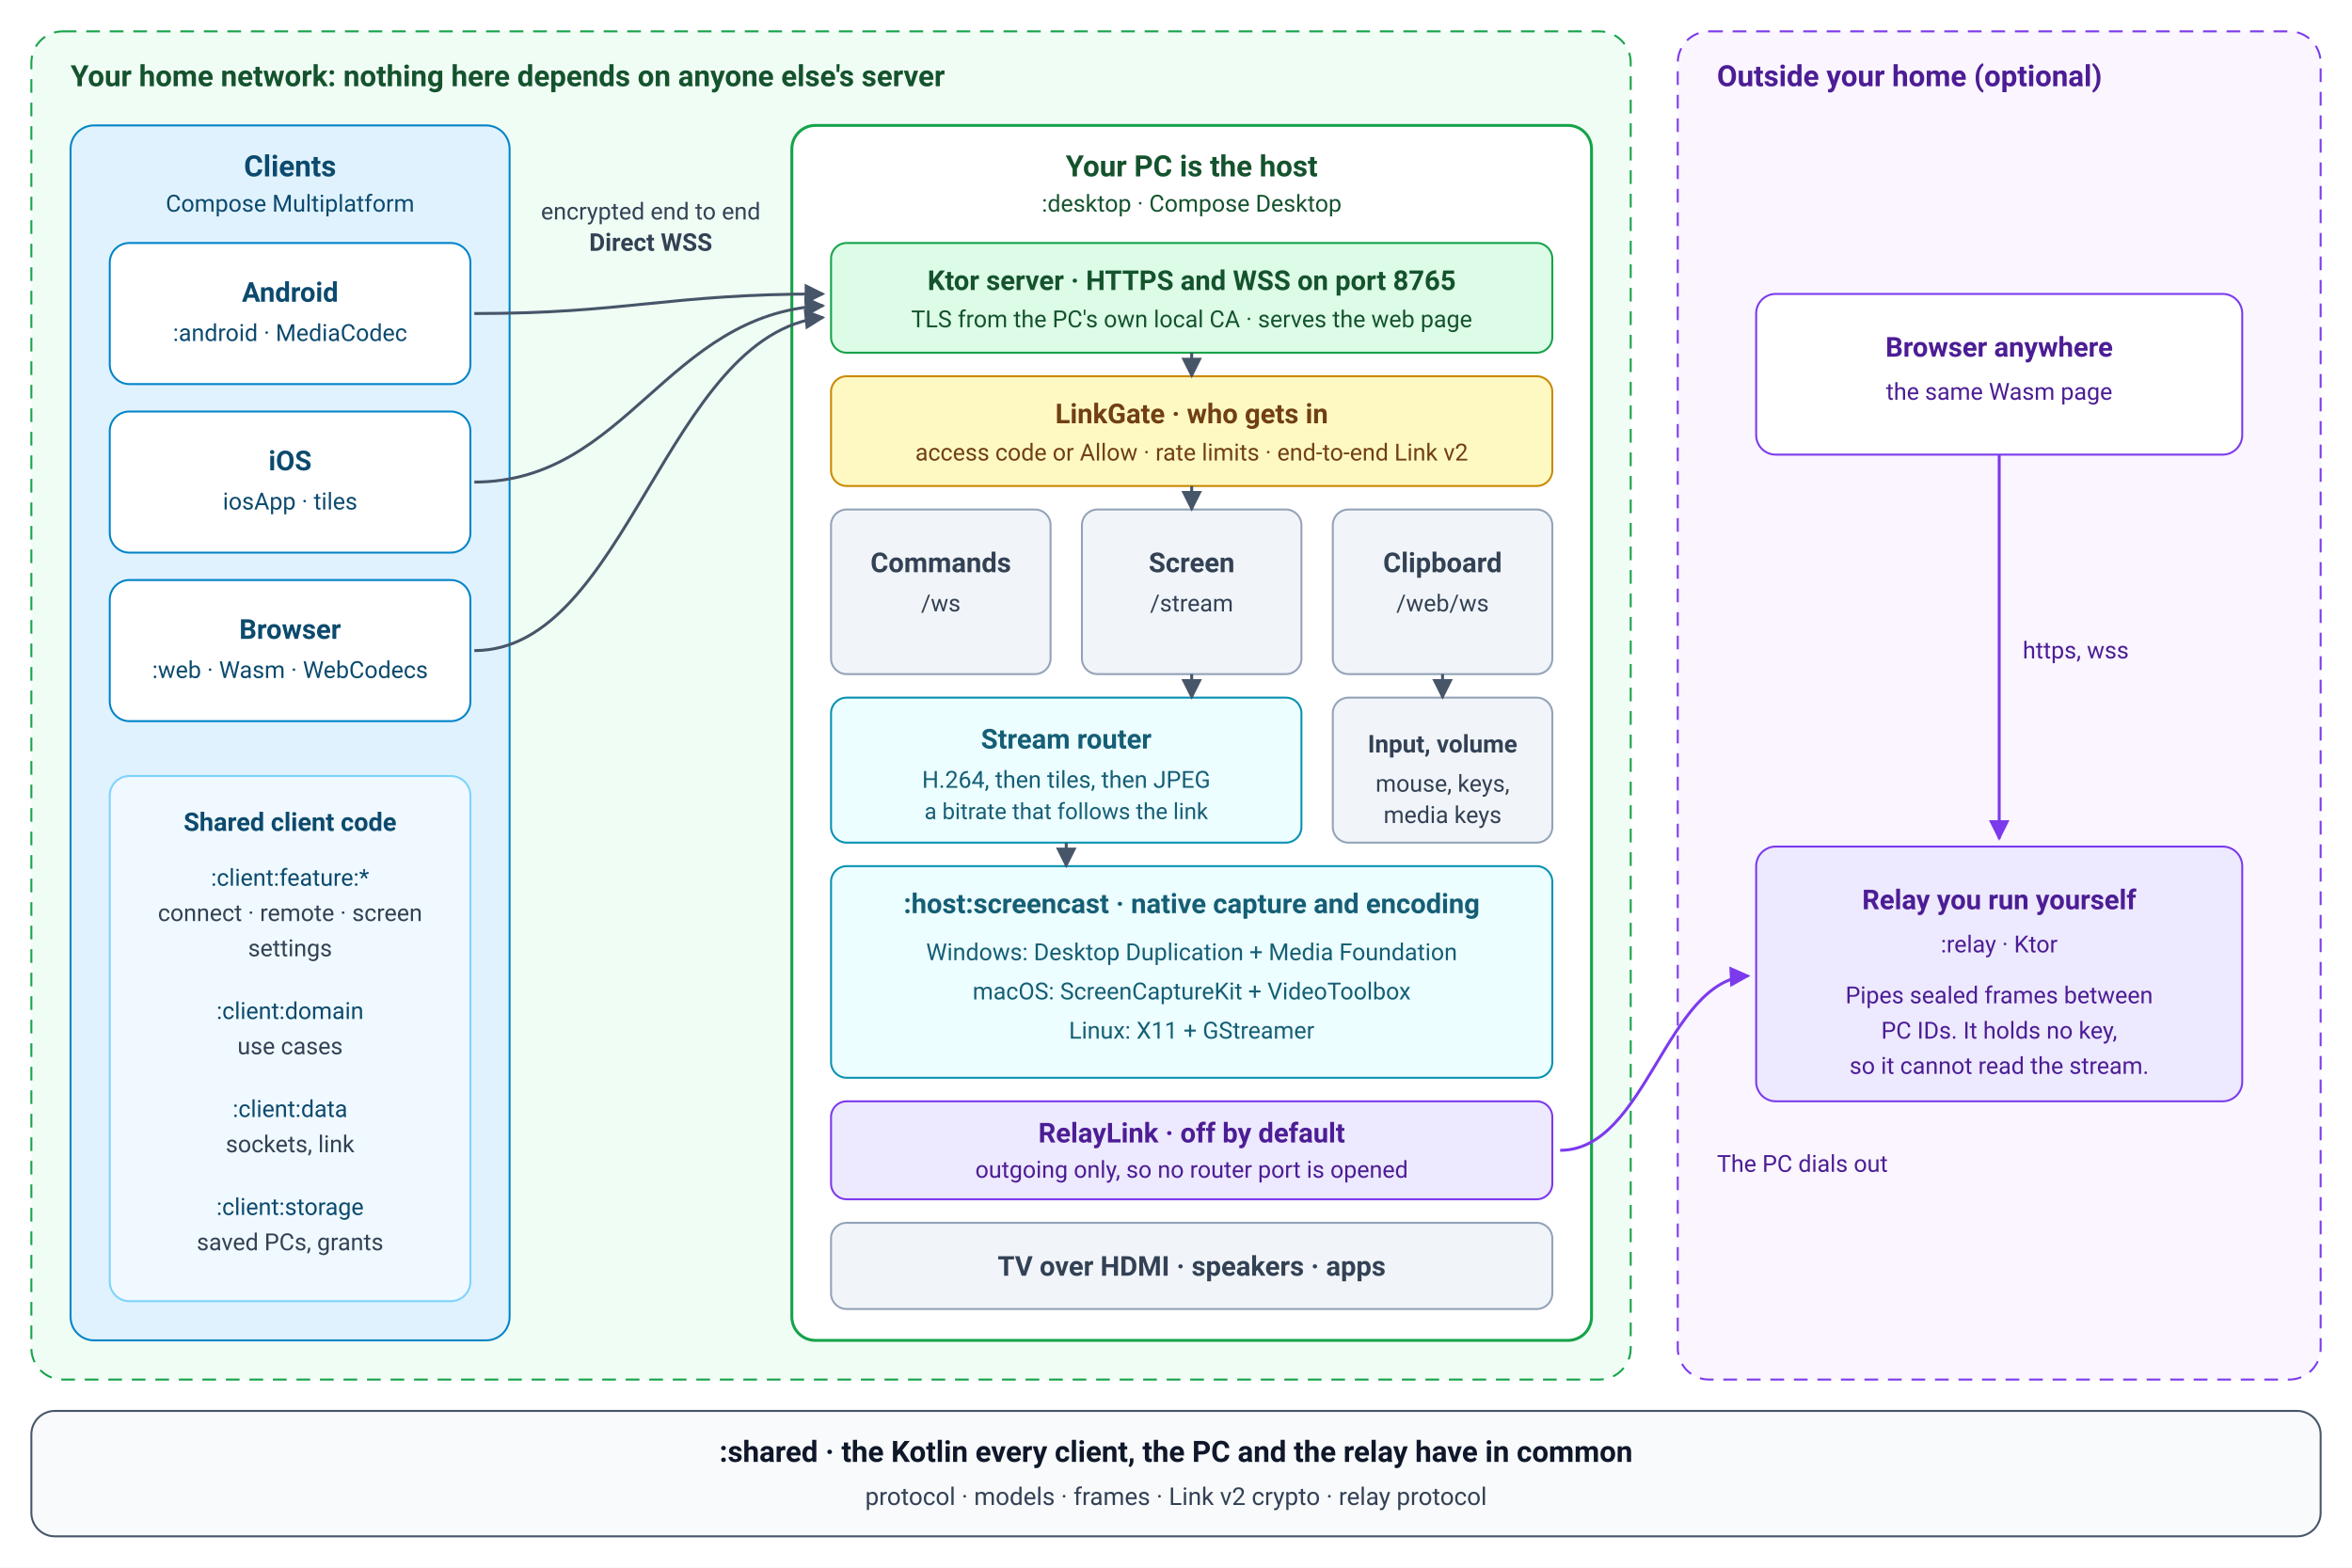
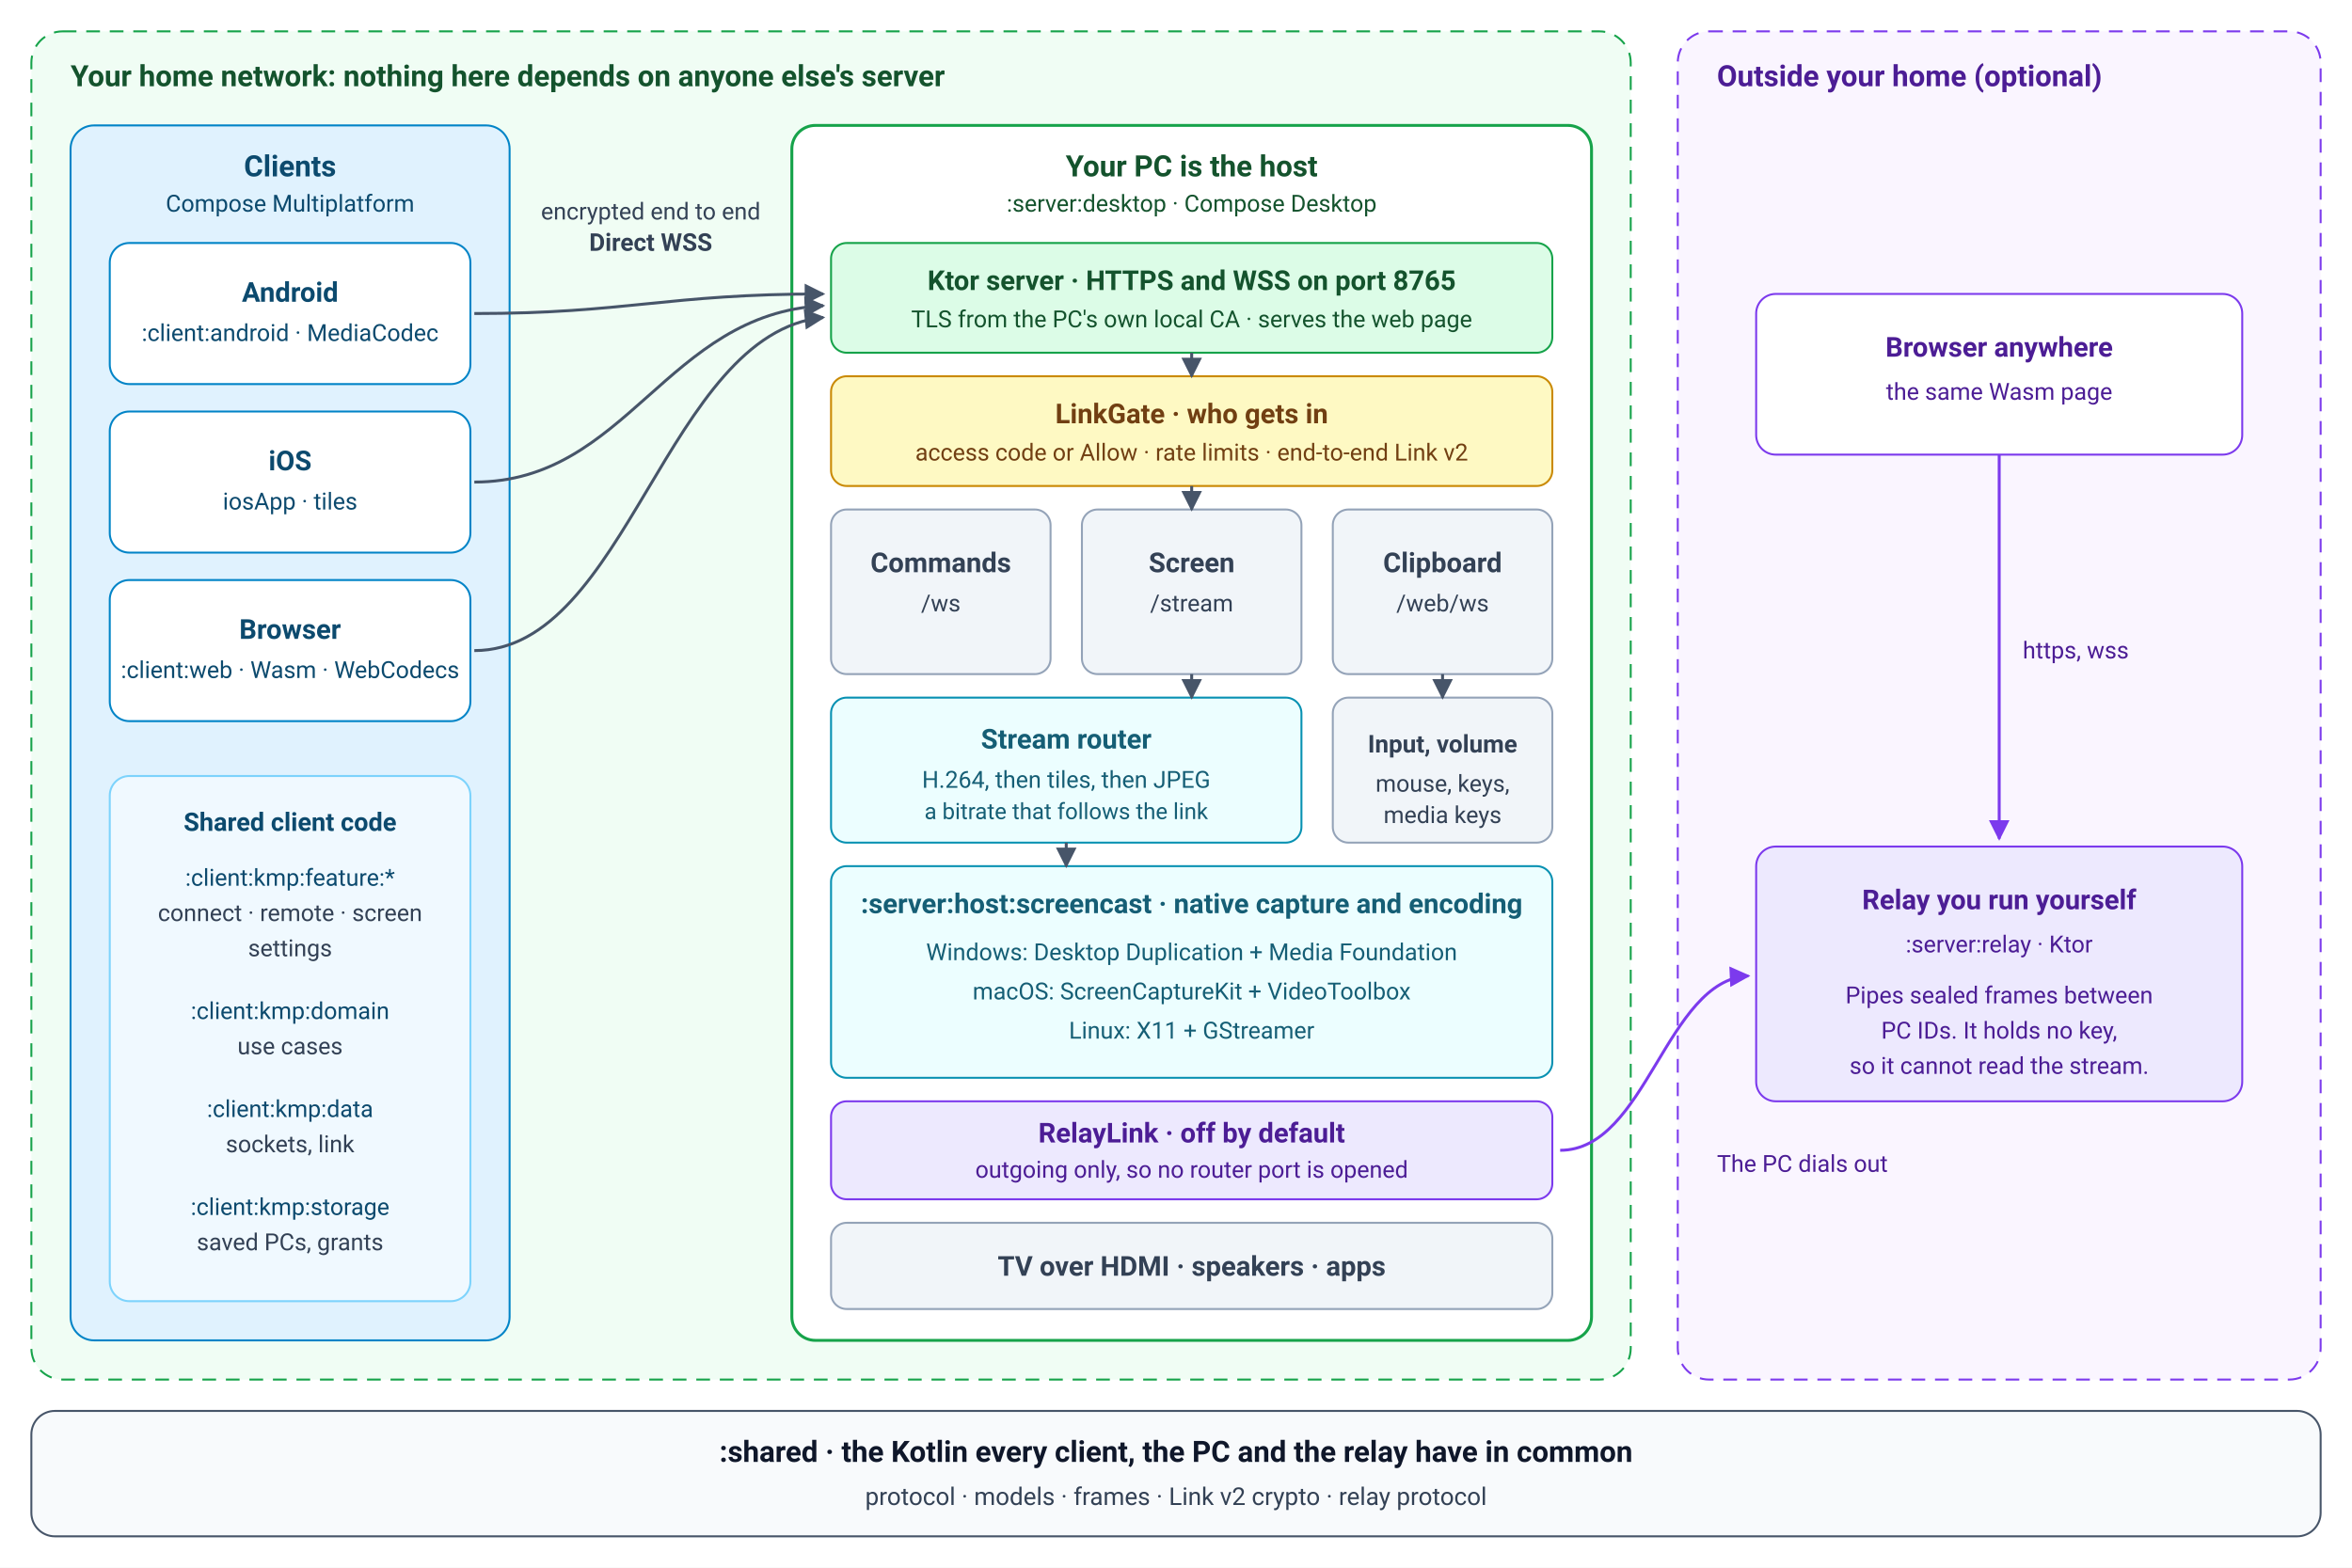
<svg xmlns="http://www.w3.org/2000/svg" viewBox="0 0 1200 800" font-family="-apple-system, 'Segoe UI', Roboto, Helvetica, Arial, sans-serif" font-size="14" role="img" aria-label="High level architecture: Android, iOS and browser clients connect to the desktop app over the home network, a browser outside it comes through an optional self-hosted relay, and one Kotlin codebase is shared by all of them.">
  <defs>
    <marker id="line" viewBox="0 0 10 10" refX="9" refY="5" markerWidth="7" markerHeight="7" orient="auto-start-reverse">
      <path d="M0 0L10 5L0 10z" fill="#475569" />
    </marker>
    <marker id="relay" viewBox="0 0 10 10" refX="9" refY="5" markerWidth="7" markerHeight="7" orient="auto-start-reverse">
      <path d="M0 0L10 5L0 10z" fill="#7c3aed" />
    </marker>
  </defs>
  <rect width="1200" height="800" fill="#ffffff" />
  <rect x="16" y="16" width="816" height="688" rx="16" fill="#f0fdf4" stroke="#16a34a" stroke-dasharray="7 5" />
  <text x="36" y="44" font-size="15" font-weight="700" fill="#14532d">Your home network: nothing here depends on anyone else's server</text>
  <rect x="36" y="64" width="224" height="620" rx="12" fill="#e0f2fe" stroke="#0284c7" />
  <text x="148" y="90" text-anchor="middle" font-size="15" font-weight="700" fill="#0c4a6e">Clients</text>
  <text x="148" y="108" text-anchor="middle" font-size="12" fill="#0c4a6e">Compose Multiplatform</text>
  <rect x="56" y="124" width="184" height="72" rx="10" fill="#ffffff" stroke="#0284c7" />
  <text x="148" y="154" text-anchor="middle" font-weight="700" fill="#0c4a6e">Android</text>
-   <text x="148" y="174" text-anchor="middle" font-size="12" fill="#0c4a6e">:android · MediaCodec</text>
+   <text x="148" y="174" text-anchor="middle" font-size="12" fill="#0c4a6e">:client:android · MediaCodec</text>
  <rect x="56" y="210" width="184" height="72" rx="10" fill="#ffffff" stroke="#0284c7" />
  <text x="148" y="240" text-anchor="middle" font-weight="700" fill="#0c4a6e">iOS</text>
  <text x="148" y="260" text-anchor="middle" font-size="12" fill="#0c4a6e">iosApp · tiles</text>
  <rect x="56" y="296" width="184" height="72" rx="10" fill="#ffffff" stroke="#0284c7" />
  <text x="148" y="326" text-anchor="middle" font-weight="700" fill="#0c4a6e">Browser</text>
-   <text x="148" y="346" text-anchor="middle" font-size="12" fill="#0c4a6e">:web · Wasm · WebCodecs</text>
+   <text x="148" y="346" text-anchor="middle" font-size="12" fill="#0c4a6e">:client:web · Wasm · WebCodecs</text>
  <rect x="56" y="396" width="184" height="268" rx="10" fill="#f0f9ff" stroke="#7dd3fc" />
  <text x="148" y="424" text-anchor="middle" font-size="13" font-weight="700" fill="#0c4a6e">Shared client code</text>
-   <text x="148" y="452" text-anchor="middle" font-size="12" fill="#0c4a6e">:client:feature:*</text>
+   <text x="148" y="452" text-anchor="middle" font-size="12" fill="#0c4a6e">:client:kmp:feature:*</text>
  <text x="148" y="470" text-anchor="middle" font-size="12" fill="#334155">connect · remote · screen</text>
  <text x="148" y="488" text-anchor="middle" font-size="12" fill="#334155">settings</text>
-   <text x="148" y="520" text-anchor="middle" font-size="12" fill="#0c4a6e">:client:domain</text>
+   <text x="148" y="520" text-anchor="middle" font-size="12" fill="#0c4a6e">:client:kmp:domain</text>
  <text x="148" y="538" text-anchor="middle" font-size="12" fill="#334155">use cases</text>
-   <text x="148" y="570" text-anchor="middle" font-size="12" fill="#0c4a6e">:client:data</text>
+   <text x="148" y="570" text-anchor="middle" font-size="12" fill="#0c4a6e">:client:kmp:data</text>
  <text x="148" y="588" text-anchor="middle" font-size="12" fill="#334155">sockets, link</text>
-   <text x="148" y="620" text-anchor="middle" font-size="12" fill="#0c4a6e">:client:storage</text>
+   <text x="148" y="620" text-anchor="middle" font-size="12" fill="#0c4a6e">:client:kmp:storage</text>
  <text x="148" y="638" text-anchor="middle" font-size="12" fill="#334155">saved PCs, grants</text>
  <rect x="404" y="64" width="408" height="620" rx="12" fill="#ffffff" stroke="#16a34a" stroke-width="1.5" />
  <text x="608" y="90" text-anchor="middle" font-size="15" font-weight="700" fill="#14532d">Your PC is the host</text>
-   <text x="608" y="108" text-anchor="middle" font-size="12" fill="#14532d">:desktop · Compose Desktop</text>
+   <text x="608" y="108" text-anchor="middle" font-size="12" fill="#14532d">:server:desktop · Compose Desktop</text>
  <rect x="424" y="124" width="368" height="56" rx="8" fill="#dcfce7" stroke="#16a34a" />
  <text x="608" y="148" text-anchor="middle" font-weight="700" fill="#14532d">Ktor server · HTTPS and WSS on port 8765</text>
  <text x="608" y="167" text-anchor="middle" font-size="12" fill="#14532d">TLS from the PC's own local CA · serves the web page</text>
  <rect x="424" y="192" width="368" height="56" rx="8" fill="#fef9c3" stroke="#ca8a04" />
  <text x="608" y="216" text-anchor="middle" font-weight="700" fill="#713f12">LinkGate · who gets in</text>
  <text x="608" y="235" text-anchor="middle" font-size="12" fill="#713f12">access code or Allow · rate limits · end-to-end Link v2</text>
  <rect x="424" y="260" width="112" height="84" rx="8" fill="#f1f5f9" stroke="#94a3b8" />
  <text x="480" y="292" text-anchor="middle" font-weight="700" fill="#334155">Commands</text>
  <text x="480" y="312" text-anchor="middle" font-size="12" fill="#334155">/ws</text>
  <rect x="552" y="260" width="112" height="84" rx="8" fill="#f1f5f9" stroke="#94a3b8" />
  <text x="608" y="292" text-anchor="middle" font-weight="700" fill="#334155">Screen</text>
  <text x="608" y="312" text-anchor="middle" font-size="12" fill="#334155">/stream</text>
  <rect x="680" y="260" width="112" height="84" rx="8" fill="#f1f5f9" stroke="#94a3b8" />
  <text x="736" y="292" text-anchor="middle" font-weight="700" fill="#334155">Clipboard</text>
  <text x="736" y="312" text-anchor="middle" font-size="12" fill="#334155">/web/ws</text>
  <rect x="424" y="356" width="240" height="74" rx="8" fill="#ecfeff" stroke="#0891b2" />
  <text x="544" y="382" text-anchor="middle" font-weight="700" fill="#155e75">Stream router</text>
  <text x="544" y="402" text-anchor="middle" font-size="12" fill="#155e75">H.264, then tiles, then JPEG</text>
  <text x="544" y="418" text-anchor="middle" font-size="11.500" fill="#155e75">a bitrate that follows the link</text>
  <rect x="680" y="356" width="112" height="74" rx="8" fill="#f1f5f9" stroke="#94a3b8" />
  <text x="736" y="384" text-anchor="middle" font-size="12.500" font-weight="700" fill="#334155">Input, volume</text>
  <text x="736" y="404" text-anchor="middle" font-size="12" fill="#334155">mouse, keys,</text>
  <text x="736" y="420" text-anchor="middle" font-size="12" fill="#334155">media keys</text>
  <rect x="424" y="442" width="368" height="108" rx="8" fill="#ecfeff" stroke="#0891b2" />
-   <text x="608" y="466" text-anchor="middle" font-weight="700" fill="#155e75">:host:screencast · native capture and encoding</text>
+   <text x="608" y="466" text-anchor="middle" font-weight="700" fill="#155e75">:server:host:screencast · native capture and encoding</text>
  <text x="608" y="490" text-anchor="middle" font-size="12" fill="#155e75">Windows: Desktop Duplication + Media Foundation</text>
  <text x="608" y="510" text-anchor="middle" font-size="12" fill="#155e75">macOS: ScreenCaptureKit + VideoToolbox</text>
  <text x="608" y="530" text-anchor="middle" font-size="12" fill="#155e75">Linux: X11 + GStreamer</text>
  <rect x="424" y="562" width="368" height="50" rx="8" fill="#ede9fe" stroke="#7c3aed" />
  <text x="608" y="583" text-anchor="middle" font-weight="700" fill="#4c1d95">RelayLink · off by default</text>
  <text x="608" y="601" text-anchor="middle" font-size="12" fill="#4c1d95">outgoing only, so no router port is opened</text>
  <rect x="424" y="624" width="368" height="44" rx="8" fill="#f1f5f9" stroke="#94a3b8" />
  <text x="608" y="651" text-anchor="middle" font-weight="700" fill="#334155">TV over HDMI · speakers · apps</text>
  <path d="M608 344v12" stroke="#475569" stroke-width="1.5" marker-end="url(#line)" />
  <path d="M736 344v12" stroke="#475569" stroke-width="1.5" marker-end="url(#line)" />
  <path d="M544 430v12" stroke="#475569" stroke-width="1.5" marker-end="url(#line)" />
  <path d="M608 180v12" stroke="#475569" stroke-width="1.5" marker-end="url(#line)" />
  <path d="M608 248v12" stroke="#475569" stroke-width="1.5" marker-end="url(#line)" />
  <path d="M242 160 C320 160 340 150 420 150" fill="none" stroke="#475569" stroke-width="1.5" marker-end="url(#line)" />
  <path d="M242 246 C320 246 340 160 420 156" fill="none" stroke="#475569" stroke-width="1.5" marker-end="url(#line)" />
  <path d="M242 332 C320 332 340 170 420 162" fill="none" stroke="#475569" stroke-width="1.5" marker-end="url(#line)" />
  <text x="332" y="128" text-anchor="middle" font-size="12.500" font-weight="700" fill="#334155">Direct WSS</text>
  <text x="332" y="112" text-anchor="middle" font-size="12" fill="#334155">encrypted end to end</text>
  <rect x="856" y="16" width="328" height="688" rx="16" fill="#faf5ff" stroke="#7c3aed" stroke-dasharray="7 5" />
  <text x="876" y="44" font-size="15" font-weight="700" fill="#4c1d95">Outside your home (optional)</text>
  <rect x="896" y="150" width="248" height="82" rx="10" fill="#ffffff" stroke="#7c3aed" />
  <text x="1020" y="182" text-anchor="middle" font-weight="700" fill="#4c1d95">Browser anywhere</text>
  <text x="1020" y="204" text-anchor="middle" font-size="12" fill="#4c1d95">the same Wasm page</text>
  <rect x="896" y="432" width="248" height="130" rx="10" fill="#ede9fe" stroke="#7c3aed" />
  <text x="1020" y="464" text-anchor="middle" font-weight="700" fill="#4c1d95">Relay you run yourself</text>
-   <text x="1020" y="486" text-anchor="middle" font-size="12" fill="#4c1d95">:relay · Ktor</text>
+   <text x="1020" y="486" text-anchor="middle" font-size="12" fill="#4c1d95">:server:relay · Ktor</text>
  <text x="1020" y="512" text-anchor="middle" font-size="12" fill="#4c1d95">Pipes sealed frames between</text>
  <text x="1020" y="530" text-anchor="middle" font-size="12" fill="#4c1d95">PC IDs. It holds no key,</text>
  <text x="1020" y="548" text-anchor="middle" font-size="12" fill="#4c1d95">so it cannot read the stream.</text>
  <path d="M1020 232v196" fill="none" stroke="#7c3aed" stroke-width="1.5" marker-end="url(#relay)" />
  <text x="1032" y="336" font-size="12" fill="#4c1d95">https, wss</text>
  <path d="M796 587 C840 587 850 500 892 498" fill="none" stroke="#7c3aed" stroke-width="1.5" marker-end="url(#relay)" />
  <text x="876" y="598" font-size="12" fill="#4c1d95">The PC dials out</text>
  <rect x="16" y="720" width="1168" height="64" rx="12" fill="#f8fafc" stroke="#475569" />
  <text x="600" y="746" text-anchor="middle" font-size="15" font-weight="700" fill="#0f172a">:shared · the Kotlin every client, the PC and the relay have in common</text>
  <text x="600" y="768" text-anchor="middle" font-size="12.500" fill="#334155">protocol · models · frames · Link v2 crypto · relay protocol</text>
</svg>
